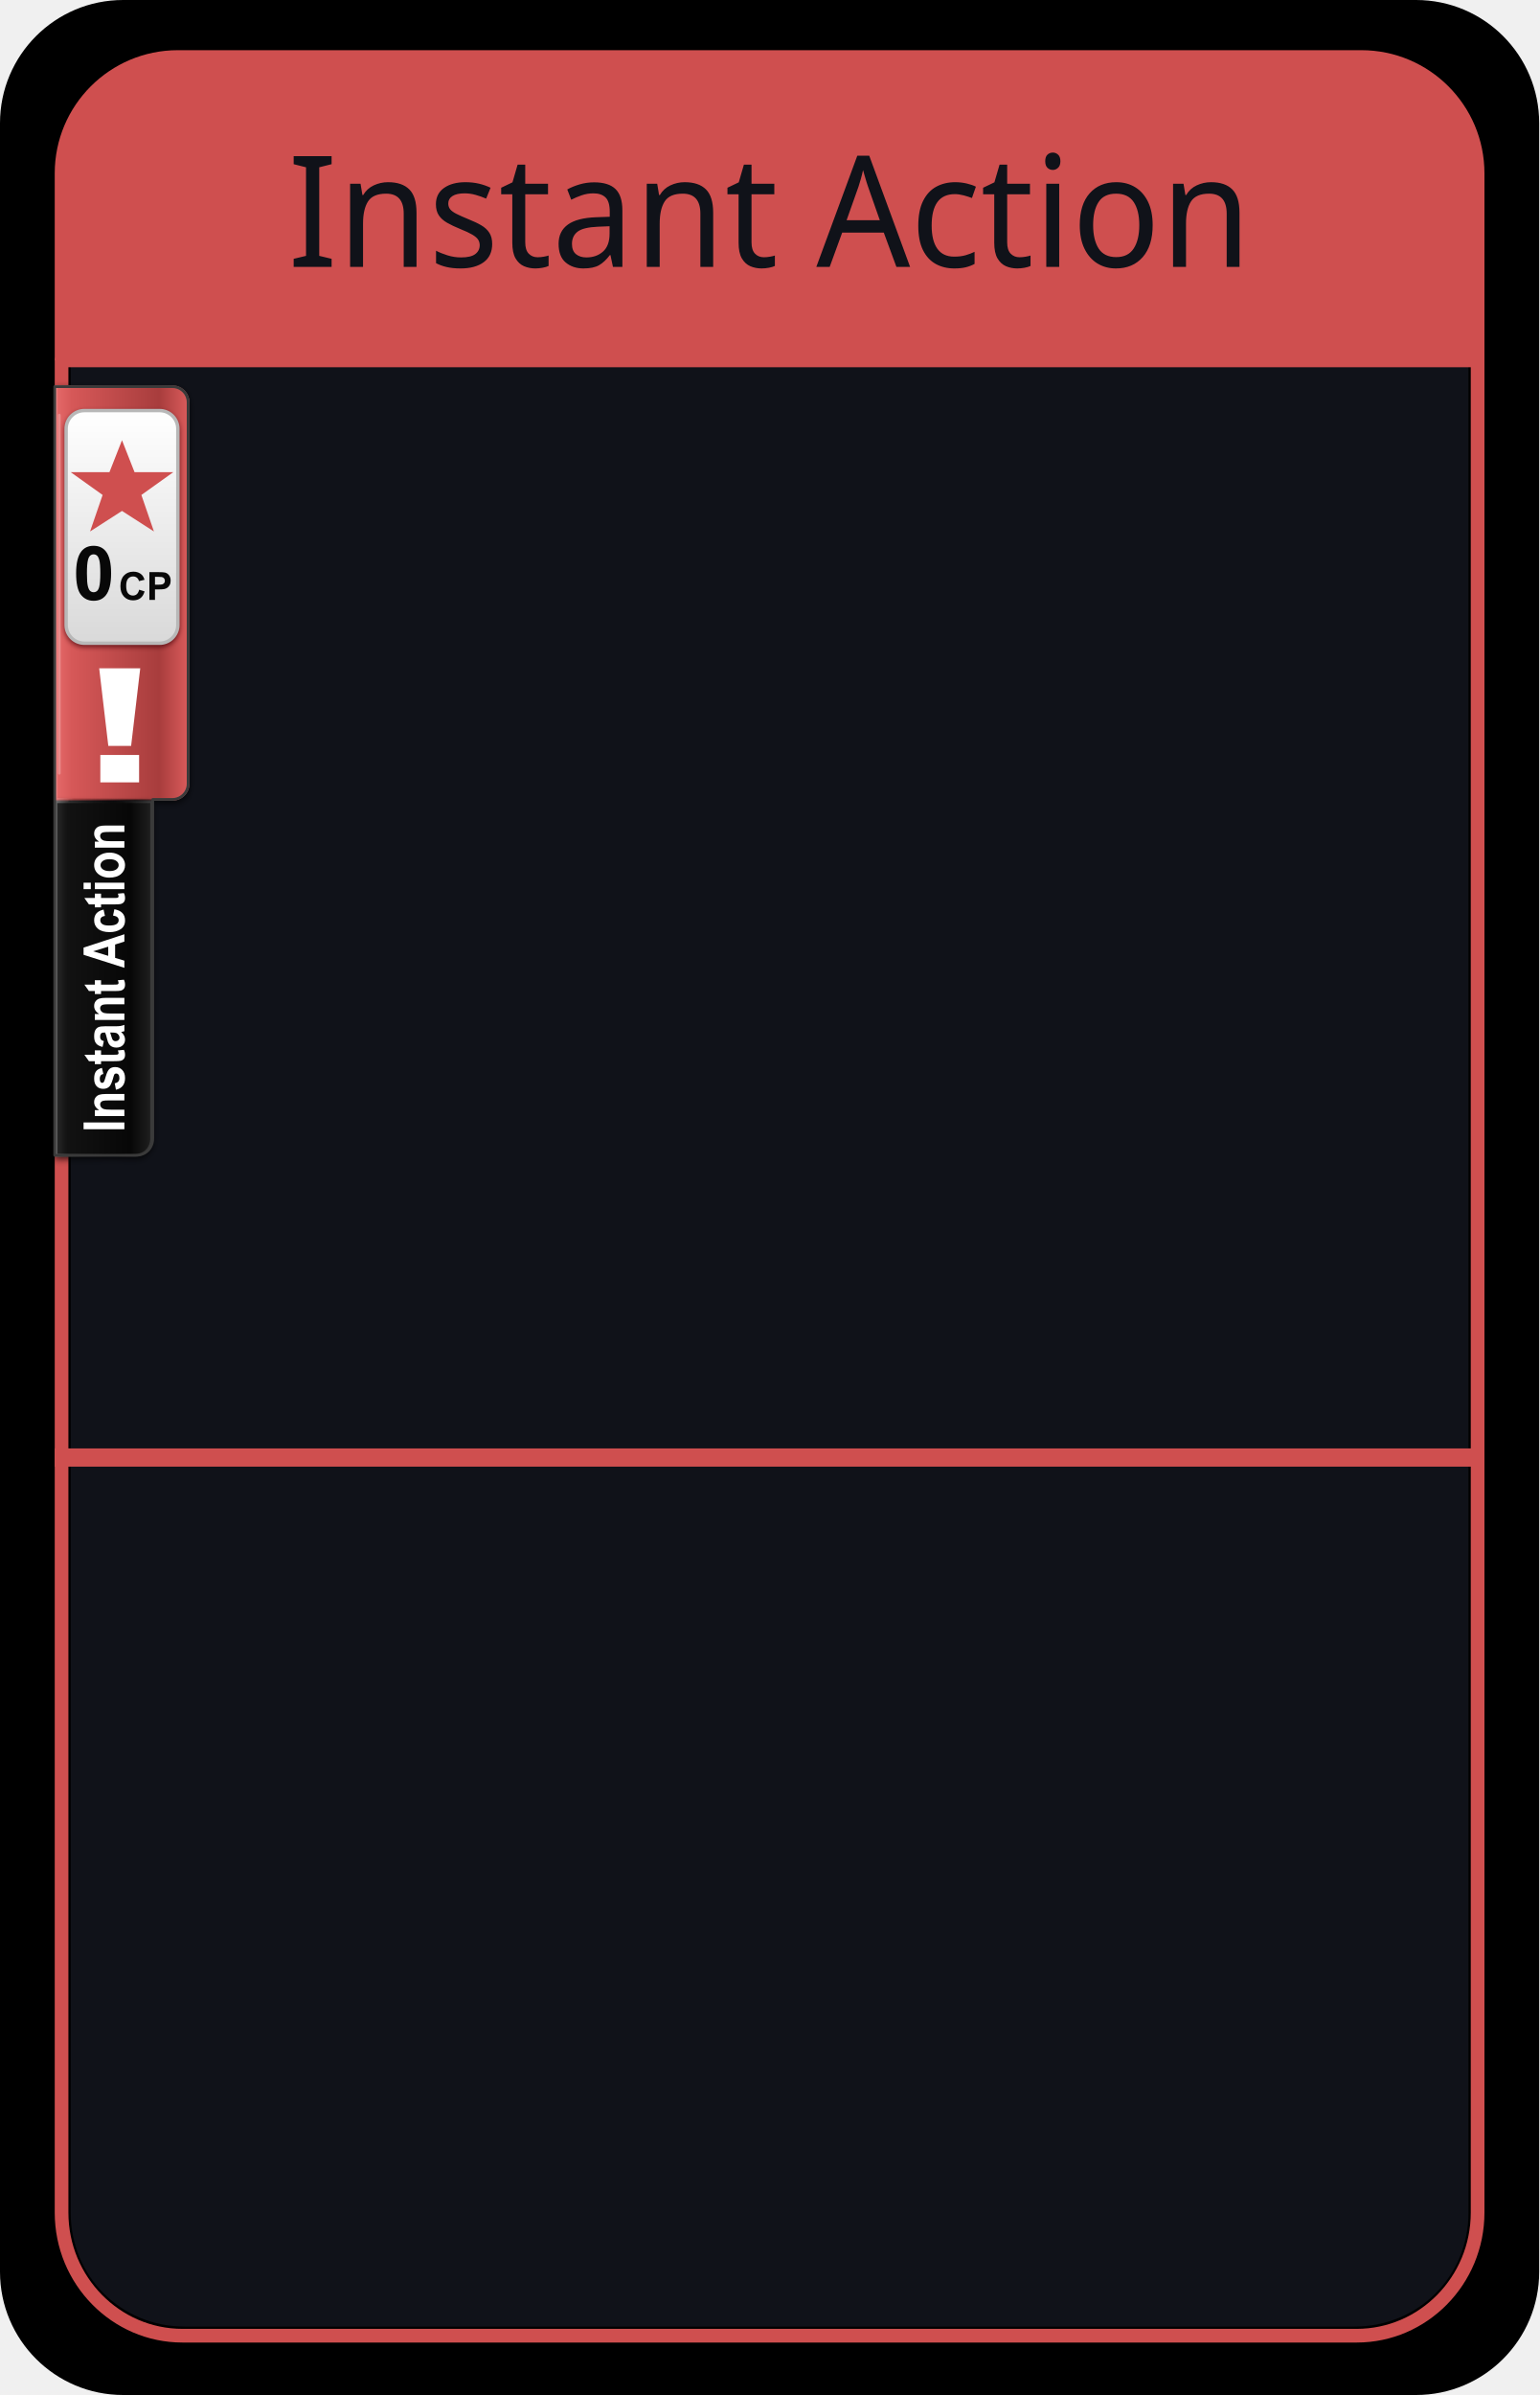
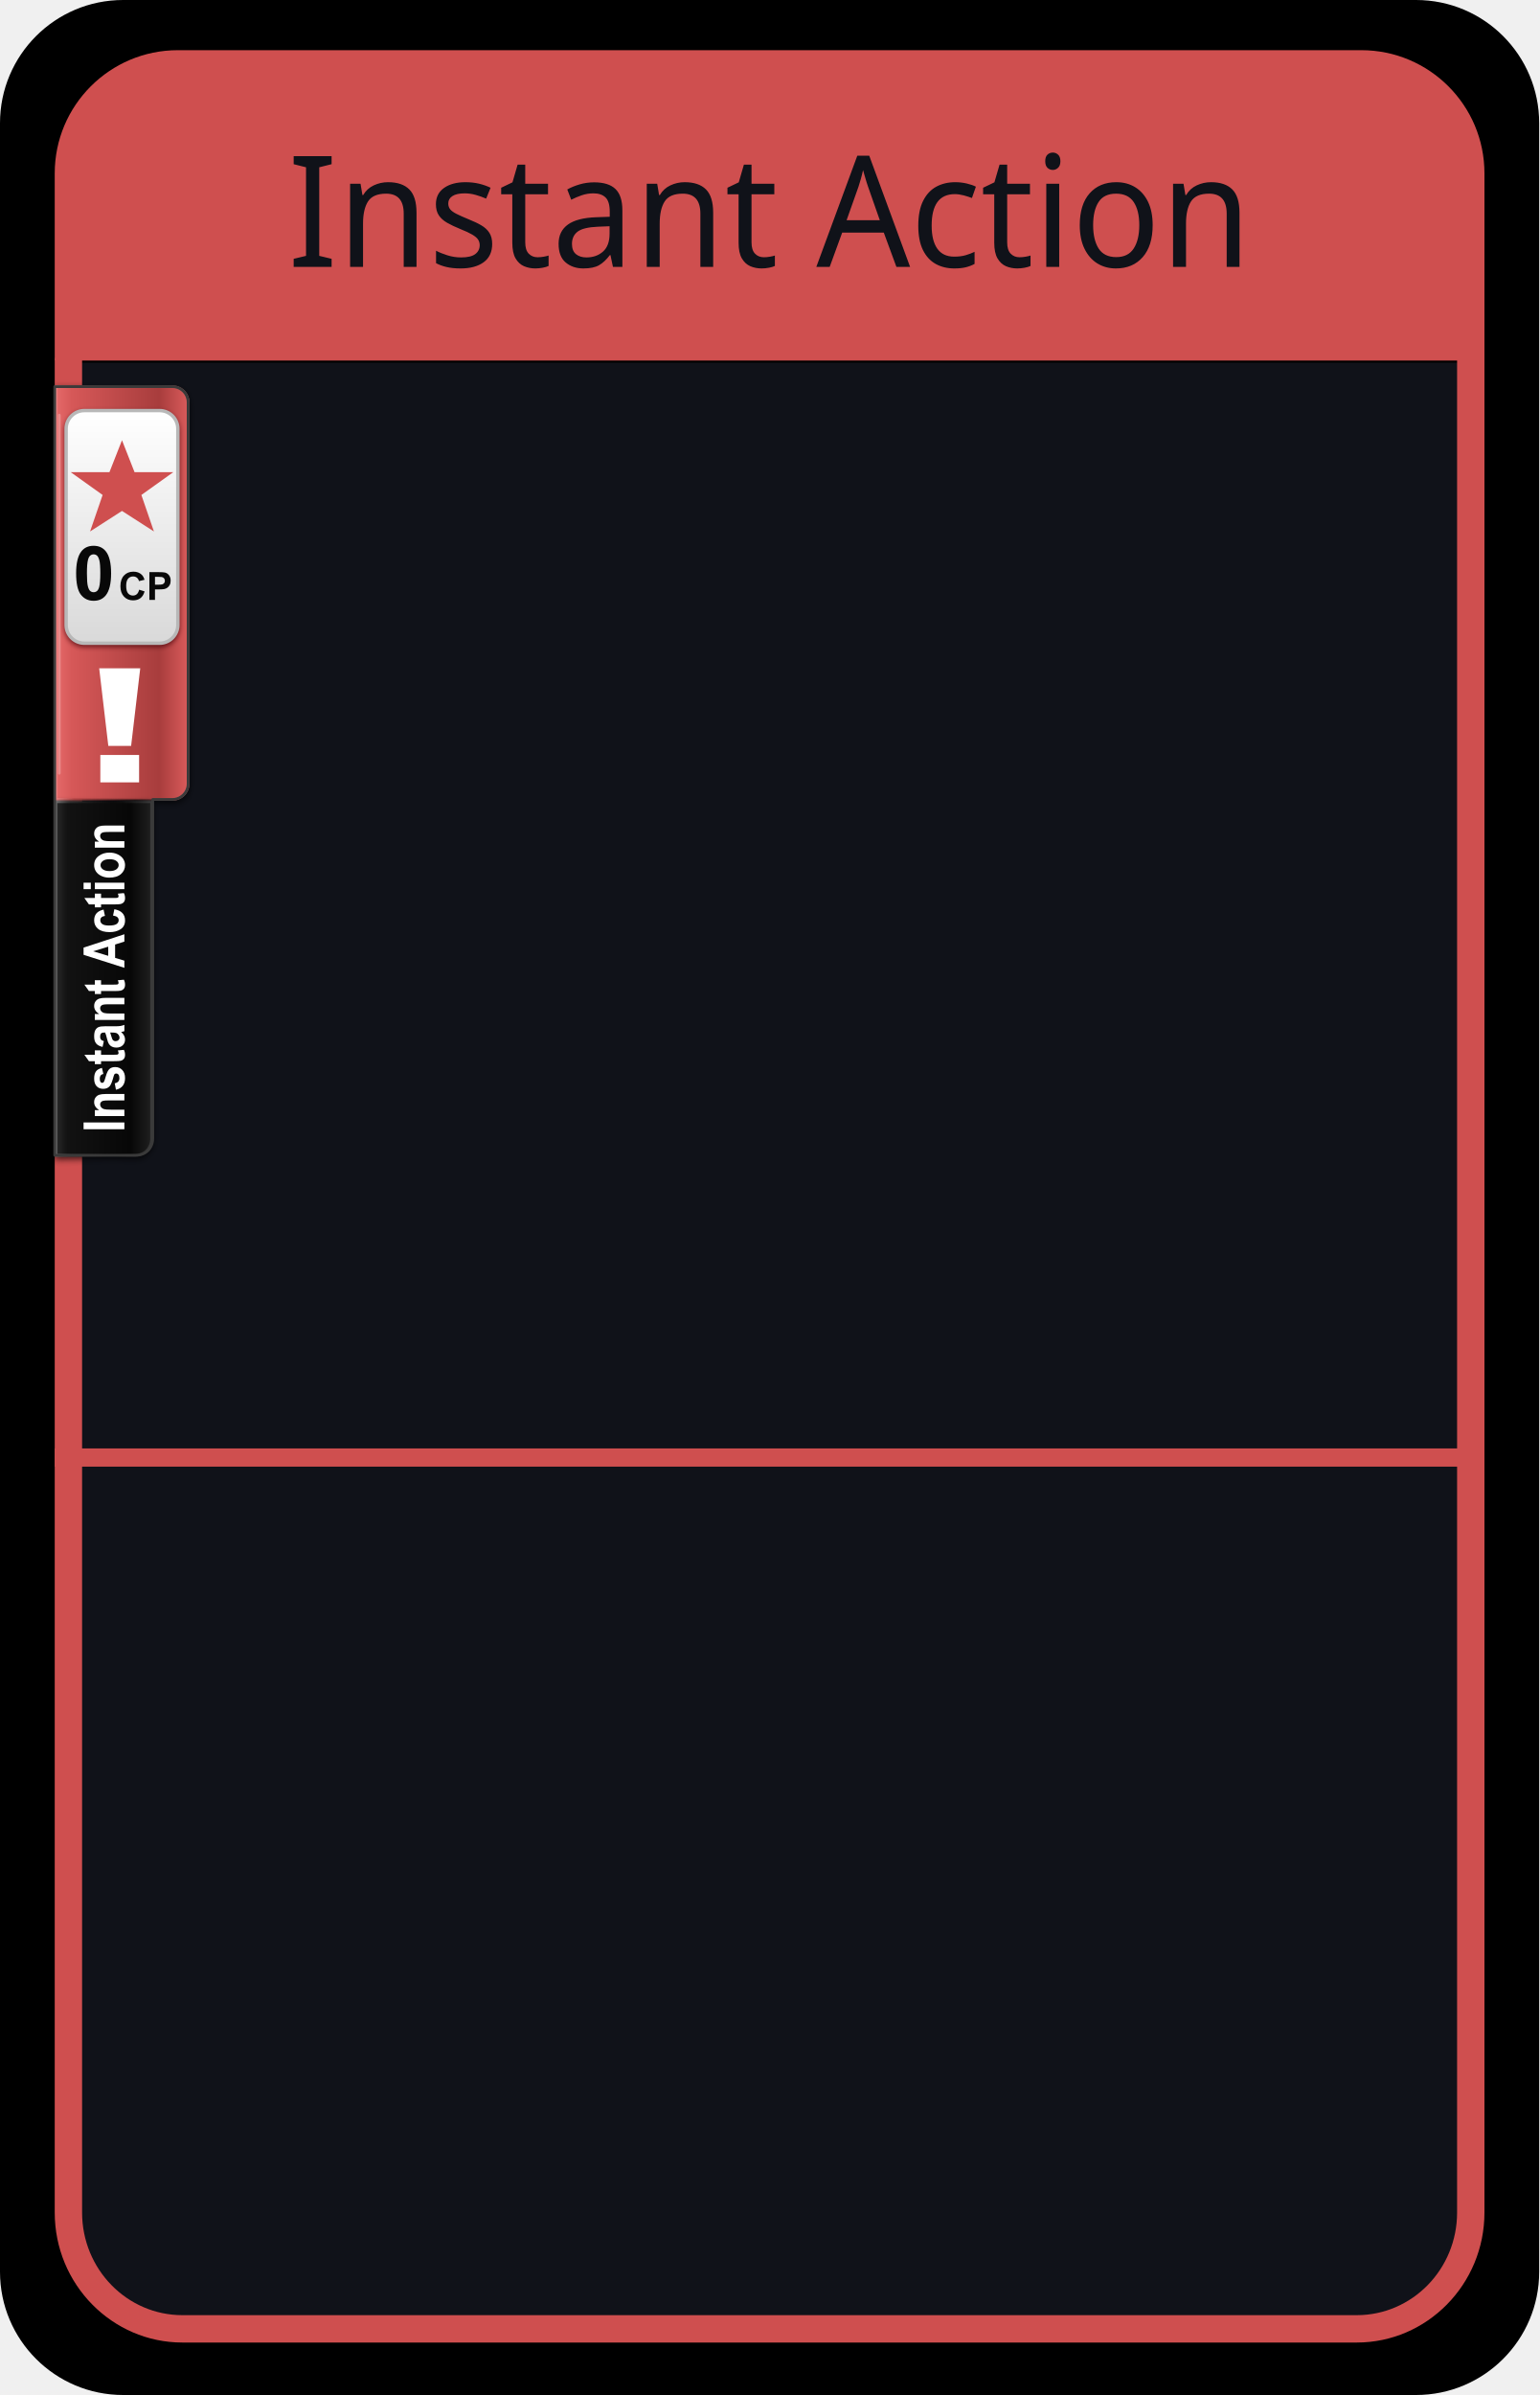
- <svg xmlns="http://www.w3.org/2000/svg" width="675" height="1050" viewBox="0 0 675 1050">
+ <svg xmlns="http://www.w3.org/2000/svg" width="2.25in" height="3.5in" viewBox="0 0 675 1050">
  <defs id="rules-layout-defaults">
    <style type="text/css">
      .rules-text { font-family: "Avenir Next Condensed"; font-size: 45.833px; font-weight: 400; fill: #F7F7F7; }
      .die-face-icon { width: 50px; height: 50px; }
      .inline-die-icon { width: auto; height: 50px; }
      .inline-damage-icon, .inline-token-icon { width: auto; height: 55px; }
    </style>
  </defs>
  <g id="rules-content-guide" aria-label="Default sizing for future editable rules content" data-rules-font="Avenir Next Condensed" data-rules-font-size="45.833333px" data-inline-die-icon-height="50" data-inline-damage-token-icon-height="55" data-rule-row-baseline-step="70" data-rules-text-alignment="center" data-activation-die-sizing="match-source-power-per-face" data-activation-die-row-spacing="match-source-power" data-inline-die-face-height="50" />
  <g id="outer-black-card" aria-label="Black outer card silhouette">
    <rect x="0" y="0" width="675" height="1050" rx="54" fill="#000000" />
  </g>
  <g id="dark-panels" aria-label="Dark content panels">
    <path id="upper-panel" d="M31 159 H644 V635 H31 Z" fill="#101219" />
    <path id="lower-panel" d="M31 643 H644 V970 C644 998 622 1020 594 1020 H81 C53 1020 31 998 31 970 Z" fill="#101219" />
  </g>
  <g id="accent-elements" aria-label="Change this group color to recolor the template" fill="#CF4F4F" stroke="#CF4F4F">
    <path id="header" d="M24 76 C24 46.2 48.2 22 78 22 H597 C626.8 22 651 46.2 651 76 V158 H24 Z" stroke="none" />
    <rect id="panel-divider" x="24" y="635" width="627" height="8" stroke="none" />
-     <path id="inner-frame" data-text-equivalent="expanded 6px red perimeter stroke" d="M27.000 161.000 L648.000 161.000 L645.000 158.000 L645.000 970.000 C645.000 998.196 622.488 1021.000 595.000 1021.000 L80.000 1021.000 C52.512 1021.000 30.000 998.196 30.000 970.000 L30.000 158.000 L27.000 161.000 Z M27.000 155.000 C25.343 155.000 24.000 156.343 24.000 158.000 L24.000 970.000 C24.000 1001.492 49.181 1027.000 80.000 1027.000 L595.000 1027.000 C625.819 1027.000 651.000 1001.492 651.000 970.000 L651.000 158.000 C651.000 156.343 649.657 155.000 648.000 155.000 L27.000 155.000 Z " fill="#CF4F4F" stroke="none" />
+     <path id="inner-frame" data-text-equivalent="expanded 6px red perimeter stroke" d="M36 158 H639 V970 C639 994.853 619.301 1015 595 1015 H80 C55.699 1015 36 994.853 36 970 Z M27.000 155.000 C25.343 155.000 24.000 156.343 24.000 158.000 L24.000 970.000 C24.000 1001.492 49.181 1027.000 80.000 1027.000 L595.000 1027.000 C625.819 1027.000 651.000 1001.492 651.000 970.000 L651.000 158.000 C651.000 156.343 649.657 155.000 648.000 155.000 L27.000 155.000 Z " fill="#CF4F4F" stroke="none" />
  </g>
  <g id="instant-action-cp-tag" aria-label="Editable Instant Action CP tag" transform="translate(24 169)">
    <defs>
      <linearGradient id="cp-badge-fill" x1="0" y1="0" x2="0" y2="1">
        <stop offset="0" stop-color="#FFFFFF" />
        <stop offset="1" stop-color="#D9D9D9" />
      </linearGradient>
      <linearGradient id="cp-red-fill" x1="0" y1="0" x2="1" y2="0">
        <stop offset="0" stop-color="#E56A6A" />
        <stop offset="0.12" stop-color="#D65858" />
        <stop offset="0.78" stop-color="#A83D3D" />
        <stop offset="1" stop-color="#D95B5B" />
      </linearGradient>
      <linearGradient id="cp-red-edge" x1="0" y1="0" x2="1" y2="0">
        <stop offset="0" stop-color="#F48C8C" stop-opacity="0.9" />
        <stop offset="0.14" stop-color="#BE4949" stop-opacity="0.72" />
        <stop offset="0.6" stop-color="#702929" stop-opacity="0.2" />
        <stop offset="1" stop-color="#E57474" stop-opacity="0.75" />
      </linearGradient>
      <linearGradient id="cp-label-fill" x1="0" y1="0" x2="1" y2="0">
        <stop offset="0" stop-color="#292929" />
        <stop offset="0.12" stop-color="#121212" />
        <stop offset="0.78" stop-color="#070707" />
        <stop offset="1" stop-color="#202020" />
      </linearGradient>
      <linearGradient id="cp-label-edge" x1="0" y1="0" x2="1" y2="0">
        <stop offset="0" stop-color="#777777" stop-opacity="0.9" />
        <stop offset="0.14" stop-color="#3A3A3A" stop-opacity="0.72" />
        <stop offset="0.6" stop-color="#101010" stop-opacity="0.2" />
        <stop offset="1" stop-color="#454545" stop-opacity="0.75" />
      </linearGradient>
      <filter id="cp-panel-shadow" x="-12" y="-8" width="84" height="390" filterUnits="userSpaceOnUse" color-interpolation-filters="sRGB">
        <feGaussianBlur in="SourceAlpha" stdDeviation="1.6" result="blur" />
        <feOffset dy="1.2" result="offset" />
        <feFlood flood-color="#000000" flood-opacity="0.74" result="shade" />
        <feComposite in="shade" in2="offset" operator="in" result="shadow" />
        <feMerge>
          <feMergeNode in="shadow" />
          <feMergeNode in="SourceGraphic" />
        </feMerge>
      </filter>
      <filter id="cp-badge-shadow" x="0" y="5" width="60" height="115" filterUnits="userSpaceOnUse" color-interpolation-filters="sRGB">
        <feGaussianBlur in="SourceAlpha" stdDeviation="1.2" result="blur" />
        <feOffset dy="1" result="offset" />
        <feFlood flood-color="#460008" flood-opacity="0.68" result="shade" />
        <feComposite in="shade" in2="offset" operator="in" result="shadow" />
        <feMerge>
          <feMergeNode in="shadow" />
          <feMergeNode in="SourceGraphic" />
        </feMerge>
      </filter>
    </defs>
    <g id="cp-tag-red-panel" filter="url(#cp-panel-shadow)">
      <path d="M0.5 0.5 H51.5 C55.4 0.5 58.5 3.6 58.5 7.5 V174.5 C58.5 178.4 55.4 181.5 51.5 181.5 H0.5 Z" fill="url(#cp-red-fill)" stroke="url(#cp-red-edge)" stroke-width="1.2" />
      <path id="cp-badge-face" d="M13 11 H46 C50.418 11 54 14.582 54 19 V105 C54 109.418 50.418 113 46 113 H13 C8.582 113 5 109.418 5 105 V19 C5 14.582 8.582 11 13 11 Z" fill="url(#cp-badge-fill)" stroke="#B8B8B8" stroke-width="1.5" filter="url(#cp-badge-shadow)" />
      <path id="cp-red-left-sheen" d="M2 13 V170" fill="none" stroke="#FFFFFF" stroke-opacity="0.24" stroke-width="1.2" stroke-linecap="round" />
      <path id="cp-star" d="M29.5 24 L35 38 L52 38 L38 48 L43.5 64 L29.5 55 L15.5 64 L21 48 L7 38 L24 38 Z" fill="#CF4F4F" />
      <path id="cp-number-outline" data-text="0" data-font="Arial Bold" d="M17.056 70.281 Q20.488 70.281 22.421 72.730 Q24.726 75.631 24.726 82.350 Q24.726 89.053 22.405 91.986 Q20.488 94.403 17.056 94.403 Q13.607 94.403 11.497 91.752 Q9.386 89.102 9.386 82.302 Q9.386 75.631 11.706 72.698 Q13.624 70.281 17.056 70.281 Z M17.056 74.036 Q16.234 74.036 15.589 74.559 Q14.945 75.083 14.590 76.437 Q14.123 78.193 14.123 82.350 Q14.123 86.507 14.542 88.062 Q14.961 89.617 15.597 90.133 Q16.234 90.648 17.056 90.648 Q17.877 90.648 18.522 90.125 Q19.167 89.601 19.521 88.248 Q19.988 86.507 19.988 82.350 Q19.988 78.193 19.569 76.638 Q19.150 75.083 18.514 74.559 Q17.877 74.036 17.056 74.036 Z " fill="#080808" />
      <path id="cp-units-outline" data-text="CP" data-font="Arial Bold" d="M37.023 89.526 L39.405 90.281 Q38.857 92.273 37.583 93.240 Q36.309 94.208 34.350 94.208 Q31.926 94.208 30.366 92.552 Q28.805 90.896 28.805 88.023 Q28.805 84.985 30.374 83.304 Q31.943 81.624 34.500 81.624 Q36.732 81.624 38.127 82.943 Q38.957 83.724 39.372 85.185 L36.940 85.766 Q36.724 84.819 36.039 84.271 Q35.354 83.724 34.375 83.724 Q33.022 83.724 32.179 84.695 Q31.337 85.666 31.337 87.841 Q31.337 90.148 32.167 91.128 Q32.997 92.107 34.325 92.107 Q35.305 92.107 36.010 91.485 Q36.716 90.862 37.023 89.526 Z M41.514 94.000 L41.514 81.831 L45.457 81.831 Q47.698 81.831 48.378 82.014 Q49.424 82.288 50.130 83.205 Q50.835 84.122 50.835 85.575 Q50.835 86.695 50.429 87.459 Q50.022 88.223 49.395 88.658 Q48.769 89.094 48.121 89.235 Q47.241 89.410 45.573 89.410 L43.971 89.410 L43.971 94.000 Z M43.971 83.890 L43.971 87.343 L45.315 87.343 Q46.768 87.343 47.258 87.152 Q47.748 86.961 48.026 86.554 Q48.304 86.147 48.304 85.608 Q48.304 84.944 47.914 84.512 Q47.523 84.081 46.926 83.973 Q46.486 83.890 45.158 83.890 Z " fill="#080808" />
      <path id="instant-action-exclamation" transform="translate(-1 0)" d="M20.5 124 H38.5 L34.5 158 H24.5 Z M21 162 H38 V174 H21 Z" fill="#FFFFFF" />
    </g>
    <g id="instant-action-label" filter="url(#cp-panel-shadow)">
      <path d="M0.5 182.5 H42.5 V330 C42.5 334.4 39.4 337.5 35 337.5 H0.5 Z" fill="url(#cp-label-fill)" stroke="url(#cp-label-edge)" stroke-width="1.2" stroke-linejoin="round" />
      <g id="instant-action-label-outline" data-text="Instant Action" data-font="Arial Narrow Bold" transform="translate(-4 -13) rotate(-90 25.5 272.5)" fill="#FFFFFF">
        <path d="M-41.059 281.545 L-41.059 263.650 L-38.105 263.650 L-38.105 281.545 Z M-25.617 281.545 L-28.437 281.545 L-28.437 274.929 Q-28.437 272.939 -28.595 272.280 Q-28.754 271.621 -29.188 271.267 Q-29.621 270.913 -30.170 270.913 Q-30.878 270.913 -31.452 271.371 Q-32.026 271.829 -32.258 272.634 Q-32.490 273.440 -32.490 275.674 L-32.490 281.545 L-35.309 281.545 L-35.309 268.582 L-32.697 268.582 L-32.697 270.486 Q-32.001 269.387 -31.128 268.838 Q-30.256 268.289 -29.194 268.289 Q-27.961 268.289 -27.112 268.929 Q-26.264 269.570 -25.940 270.577 Q-25.617 271.584 -25.617 273.489 Z M-23.749 277.847 L-20.929 277.322 Q-20.563 279.360 -18.659 279.360 Q-17.646 279.360 -17.145 278.970 Q-16.645 278.579 -16.645 277.957 Q-16.645 277.529 -16.865 277.285 Q-17.096 277.041 -17.780 276.858 Q-21.247 275.942 -22.187 275.112 Q-23.359 274.075 -23.359 272.268 Q-23.359 270.461 -22.211 269.375 Q-21.064 268.289 -18.879 268.289 Q-16.791 268.289 -15.705 269.100 Q-14.618 269.912 -14.179 271.719 L-16.828 272.317 Q-17.182 270.754 -18.830 270.754 Q-19.867 270.754 -20.307 271.053 Q-20.746 271.353 -20.746 271.829 Q-20.746 272.256 -20.344 272.537 Q-19.941 272.830 -17.841 273.416 Q-15.485 274.075 -14.643 275.015 Q-13.813 275.955 -13.813 277.517 Q-13.813 279.397 -15.101 280.618 Q-16.388 281.838 -18.659 281.838 Q-20.722 281.838 -22.028 280.819 Q-23.334 279.800 -23.749 277.847 Z M-6.501 268.582 L-6.501 271.316 L-8.417 271.316 L-8.417 276.541 Q-8.417 278.237 -8.332 278.506 Q-8.161 278.994 -7.636 278.994 Q-7.245 278.994 -6.513 278.665 L-6.269 281.326 Q-7.245 281.838 -8.478 281.838 Q-9.552 281.838 -10.199 281.326 Q-10.846 280.813 -11.066 279.849 Q-11.237 279.141 -11.237 276.968 L-11.237 271.316 L-12.531 271.316 L-12.531 268.582 L-11.237 268.582 L-11.237 266.006 L-8.417 264.004 L-8.417 268.582 Z M-2.436 272.537 L-4.987 271.975 Q-4.523 270.010 -3.455 269.149 Q-2.387 268.289 -0.385 268.289 Q1.397 268.289 2.337 268.789 Q3.277 269.290 3.680 270.150 Q4.083 271.011 4.083 273.281 L4.058 277.285 Q4.058 278.970 4.193 279.794 Q4.327 280.618 4.693 281.545 L1.910 281.545 L1.544 280.129 Q0.823 280.984 -0.000 281.411 Q-0.824 281.838 -1.752 281.838 Q-3.302 281.838 -4.291 280.795 Q-5.280 279.751 -5.280 278.018 Q-5.280 276.919 -4.877 276.101 Q-4.474 275.283 -3.742 274.795 Q-3.010 274.307 -1.398 273.928 Q0.555 273.477 1.324 273.086 Q1.324 272.012 1.171 271.676 Q1.019 271.340 0.610 271.127 Q0.201 270.913 -0.544 270.913 Q-1.301 270.913 -1.734 271.255 Q-2.167 271.597 -2.436 272.537 Z M1.324 275.320 Q0.787 275.540 -0.348 275.833 Q-1.655 276.174 -2.057 276.589 Q-2.460 277.004 -2.460 277.664 Q-2.460 278.408 -2.015 278.915 Q-1.569 279.421 -0.898 279.421 Q-0.300 279.421 0.286 279.012 Q0.872 278.604 1.098 278.042 Q1.324 277.480 1.324 276.003 Z M16.534 281.545 L13.714 281.545 L13.714 274.929 Q13.714 272.939 13.555 272.280 Q13.397 271.621 12.963 271.267 Q12.530 270.913 11.981 270.913 Q11.273 270.913 10.699 271.371 Q10.125 271.829 9.893 272.634 Q9.661 273.440 9.661 275.674 L9.661 281.545 L6.842 281.545 L6.842 268.582 L9.454 268.582 L9.454 270.486 Q10.150 269.387 11.022 268.838 Q11.895 268.289 12.957 268.289 Q14.190 268.289 15.039 268.929 Q15.887 269.570 16.210 270.577 Q16.534 271.584 16.534 273.489 Z M24.249 268.582 L24.249 271.316 L22.332 271.316 L22.332 276.541 Q22.332 278.237 22.418 278.506 Q22.589 278.994 23.114 278.994 Q23.504 278.994 24.237 278.665 L24.481 281.326 Q23.504 281.838 22.271 281.838 Q21.197 281.838 20.550 281.326 Q19.903 280.813 19.683 279.849 Q19.512 279.141 19.512 276.968 L19.512 271.316 L18.219 271.316 L18.219 268.582 L19.512 268.582 L19.512 266.006 L22.332 264.004 L22.332 268.582 Z M44.415 281.545 L41.192 281.545 L39.910 277.480 L34.051 277.480 L32.843 281.545 L29.693 281.545 L35.406 263.650 L38.543 263.650 Z M38.958 274.465 L36.944 267.825 L34.954 274.465 Z M55.230 272.415 L52.459 273.025 Q52.154 270.986 50.543 270.986 Q49.505 270.986 48.870 271.865 Q48.236 272.744 48.236 274.832 Q48.236 277.139 48.870 278.091 Q49.505 279.043 50.567 279.043 Q51.361 279.043 51.873 278.500 Q52.386 277.957 52.606 276.577 L55.377 277.151 Q54.522 281.838 50.457 281.838 Q47.857 281.838 46.600 279.861 Q45.343 277.883 45.343 275.100 Q45.343 271.768 46.765 270.028 Q48.187 268.289 50.494 268.289 Q52.362 268.289 53.540 269.277 Q54.718 270.266 55.230 272.415 Z M62.225 268.582 L62.225 271.316 L60.308 271.316 L60.308 276.541 Q60.308 278.237 60.394 278.506 Q60.565 278.994 61.090 278.994 Q61.480 278.994 62.213 278.665 L62.457 281.326 Q61.480 281.838 60.247 281.838 Q59.173 281.838 58.526 281.326 Q57.879 280.813 57.659 279.849 Q57.489 279.141 57.489 276.968 L57.489 271.316 L56.195 271.316 L56.195 268.582 L57.489 268.582 L57.489 266.006 L60.308 264.004 L60.308 268.582 Z M64.190 266.824 L64.190 263.650 L67.010 263.650 L67.010 266.824 Z M64.190 281.545 L64.190 268.582 L67.010 268.582 L67.010 281.545 Z M69.232 274.880 Q69.232 272.976 69.989 271.414 Q70.745 269.851 71.966 269.070 Q73.187 268.289 74.713 268.289 Q77.276 268.289 78.741 270.297 Q80.206 272.305 80.206 274.990 Q80.206 276.992 79.443 278.604 Q78.680 280.215 77.441 281.027 Q76.202 281.838 74.725 281.838 Q72.357 281.838 70.794 280.032 Q69.232 278.225 69.232 274.880 Z M72.113 275.063 Q72.113 277.029 72.882 278.036 Q73.651 279.043 74.737 279.043 Q75.799 279.043 76.556 278.030 Q77.313 277.017 77.313 275.039 Q77.313 273.110 76.544 272.097 Q75.775 271.084 74.700 271.084 Q73.638 271.084 72.875 272.097 Q72.113 273.110 72.113 275.063 Z M92.083 281.545 L89.263 281.545 L89.263 274.929 Q89.263 272.939 89.105 272.280 Q88.946 271.621 88.513 271.267 Q88.079 270.913 87.530 270.913 Q86.822 270.913 86.248 271.371 Q85.675 271.829 85.443 272.634 Q85.211 273.440 85.211 275.674 L85.211 281.545 L82.391 281.545 L82.391 268.582 L85.003 268.582 L85.003 270.486 Q85.699 269.387 86.572 268.838 Q87.445 268.289 88.507 268.289 Q89.740 268.289 90.588 268.929 Q91.436 269.570 91.760 270.577 Q92.083 271.584 92.083 273.489 Z " />
      </g>
    </g>
    <path id="cp-tag-outer-outline" d="M0 0.5 H51.5 C55.4 0.5 58.5 3.6 58.5 7.5 V174.5 C58.5 178.4 55.4 181.5 51.5 181.5 H43 V330 C43 334.4 39.9 337.5 35.5 337.5 H0 Z" fill="none" stroke="#3A3A3A" stroke-width="1.2" stroke-linejoin="round" pointer-events="none" />
  </g>
  <g id="card-title" aria-label="Instant Action card title" transform="translate(17.69 -4) scale(0.9476 1)">
    <text id="card-title-text" data-text="Instant Action" data-font="Helvetica Compressed" x="337.5" y="121" text-anchor="middle" font-family="Helvetica Compressed" font-size="68px" font-weight="400" fill="#101219">Instant Action</text>
  </g>
</svg>
